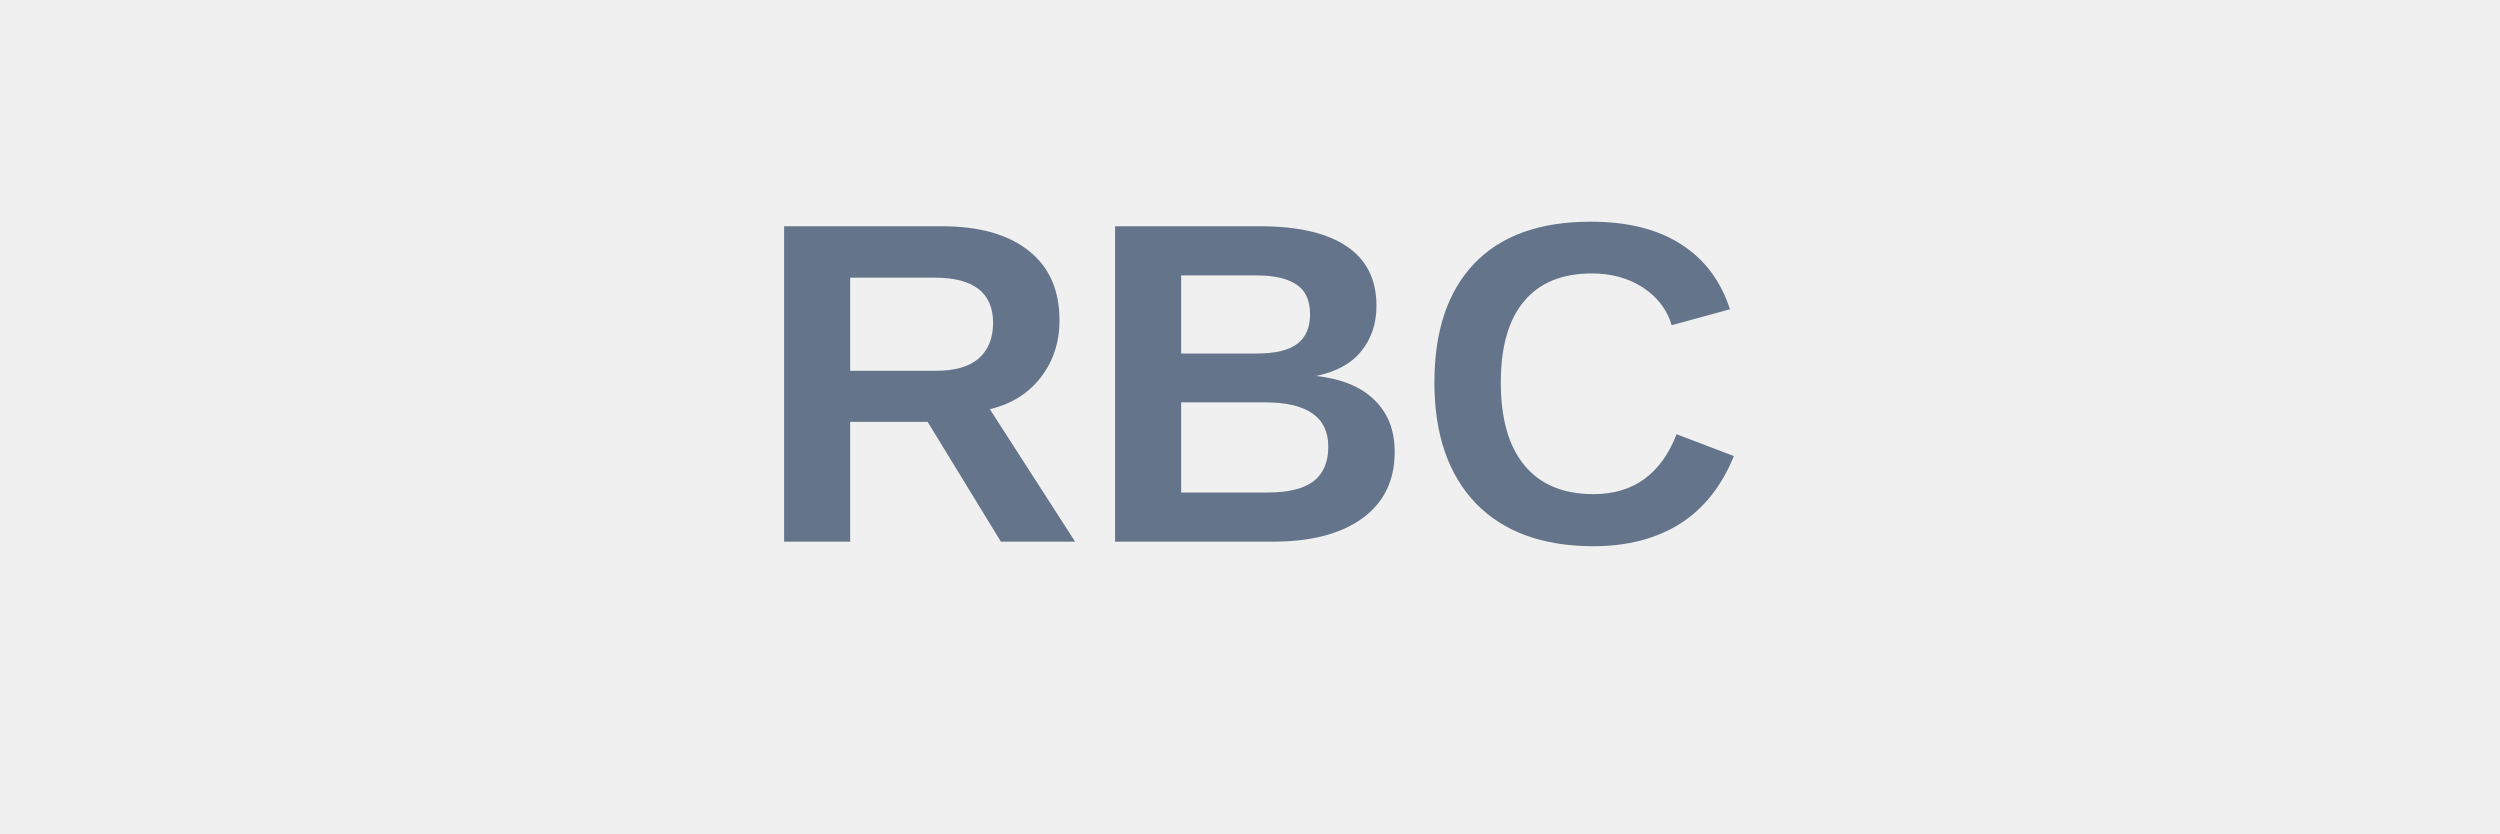
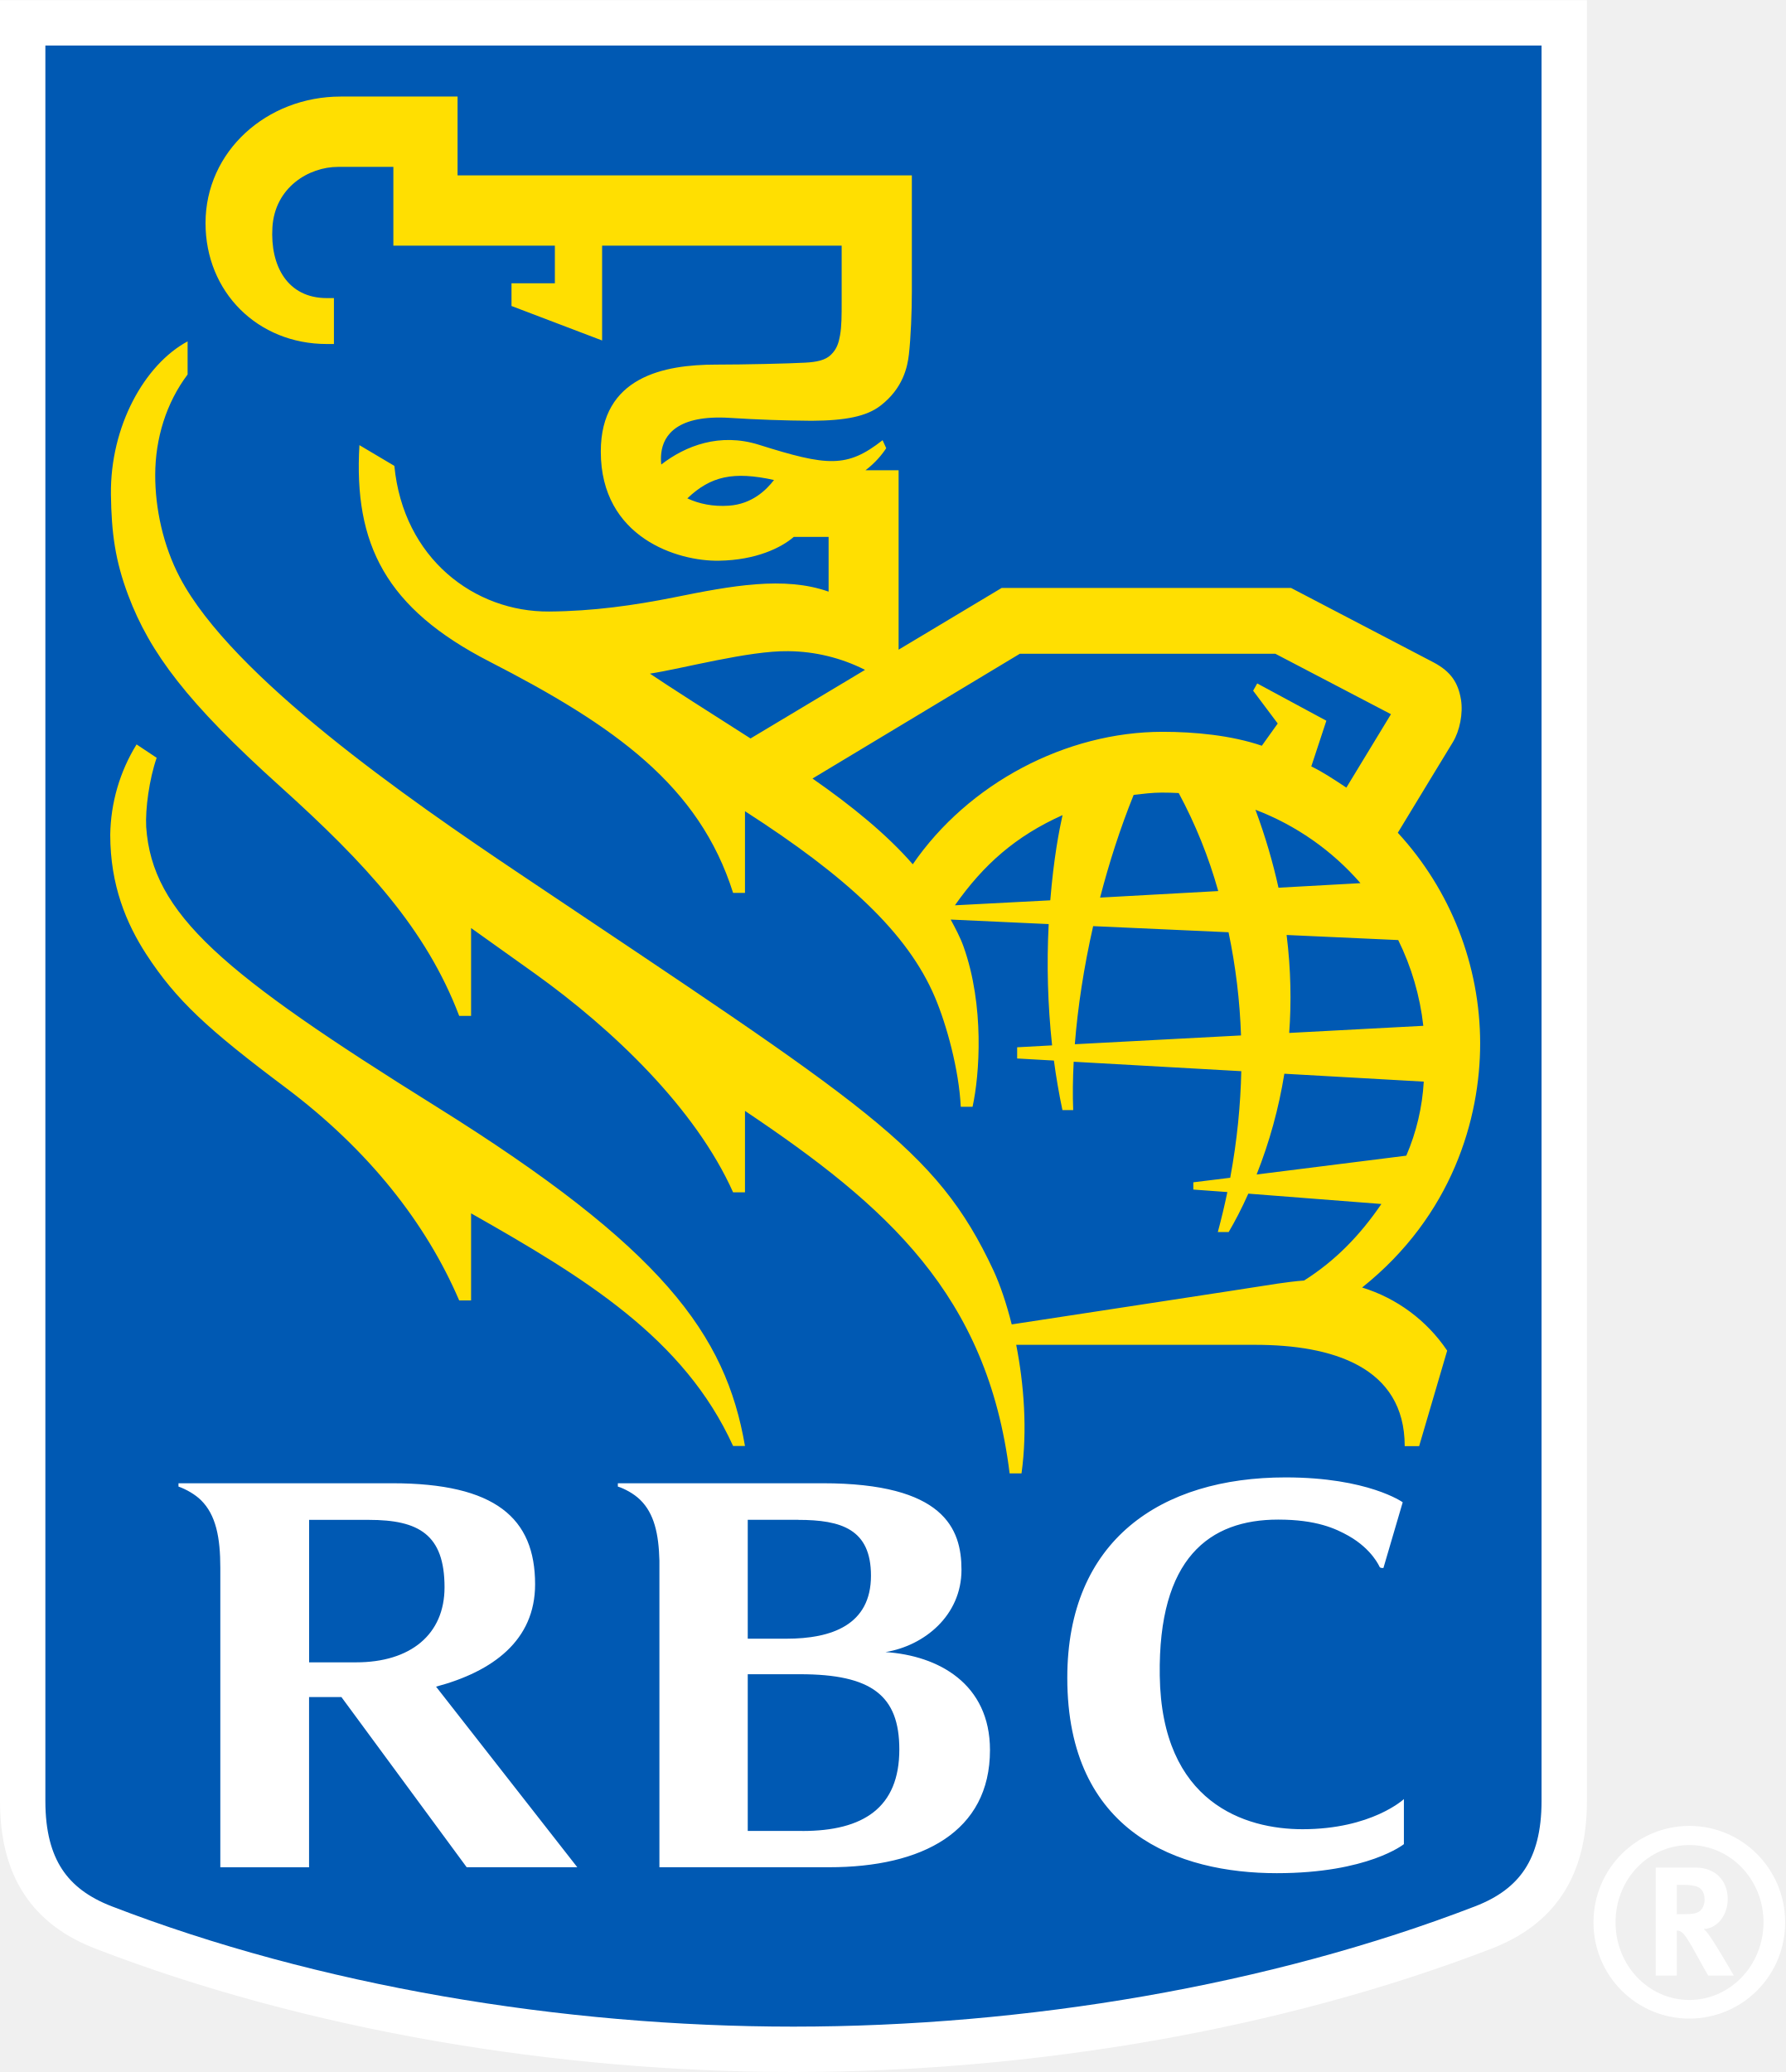
- <svg xmlns="http://www.w3.org/2000/svg" viewBox="0 0 120 40" fill="none">
-   <text x="60" y="26" text-anchor="middle" font-family="Arial, sans-serif" font-weight="700" font-size="22" fill="#64748b">RBC</text>
+ <svg xmlns="http://www.w3.org/2000/svg" viewBox="0 0 39.347 45.667">
+   <path d="M34.477 39.696c0 1.476-.606 2.333-1.787 2.787-4.592 1.77-10.03 2.684-15.202 2.684-5.172 0-10.609-.913-15.202-2.684C1.106 42.029.5 41.173.5 39.696V.504h33.977v39.192" fill="#0059b3" />
+   <path d="M34.477 39.696c0 1.476-.606 2.333-1.787 2.787-4.592 1.77-10.03 2.684-15.202 2.684-5.172 0-10.609-.913-15.202-2.684C1.106 42.029.5 41.173.5 39.696V.504h33.977z" fill="none" stroke="#fff" stroke-width="1" />
+   <path d="M9.612 24.387c-4.703-2.936-6.258-4.236-6.39-6.162-.021-.392.067-1.052.231-1.523l-.443-.295a3.9 3.9 0 0 0-.58 1.992c0 1.114.356 1.956.792 2.63.662 1.017 1.357 1.656 3.07 2.94 1.846 1.385 3.104 3.002 3.829 4.693h.262v-1.92c2.495 1.415 4.694 2.748 5.775 5.128h.262c-.424-2.467-1.818-4.368-6.808-7.483M23.418 17.966c-1.03.462-1.738 1.087-2.371 1.987l2.102-.11c.076-.934.198-1.554.27-1.877zm7.578 7.505a4.826 4.826 0 0 0 .385-1.632l-3.073-.174a10.59 10.59 0 0 1-.611 2.221zm-3.325-7.624c.22.592.386 1.166.508 1.718l1.807-.1a5.814 5.814 0 0 0-2.315-1.618zm-.82 1.792a10.56 10.56 0 0 0-.871-2.16 6.815 6.815 0 0 0-.375-.01c-.207 0-.416.027-.618.05-.3.745-.542 1.5-.74 2.264zm1.507.968c.096.77.106 1.492.057 2.159l2.956-.157a5.704 5.704 0 0 0-.553-1.89zm-1.005 2.214a13.225 13.225 0 0 0-.275-2.274l-2.984-.135c-.206.908-.34 1.795-.404 2.603zm.459-6.385l.35-.49-.542-.723.09-.16 1.524.822-.332 1.007c.244.117.47.267.773.467l.983-1.618-2.548-1.332h-5.632l-4.57 2.75c.858.596 1.648 1.24 2.21 1.89 1.224-1.782 3.376-2.92 5.507-2.92.696 0 1.508.075 2.187.307zm-11.27-.16l2.524-1.512a3.818 3.818 0 0 0-1.693-.412c-.87-.013-2.337.387-3.048.495.318.218 1.445.938 2.218 1.429zm.518-5.697c-.895-.196-1.395-.086-1.91.405.253.12.568.186.917.161.503-.035.816-.337.993-.566zm14.22 21.294h-.319c0-1.755-1.609-2.233-3.295-2.233h-5.268c.17.865.25 1.878.117 2.834h-.262c-.488-3.944-2.717-5.899-5.833-7.99v1.795h-.262c-.828-1.852-2.65-3.591-4.372-4.824l-1.403-1.001v1.936h-.262c-.73-1.92-2.057-3.354-3.949-5.06-2.042-1.838-2.867-2.939-3.344-4.205-.29-.766-.372-1.385-.383-2.227-.018-1.505.743-2.865 1.69-3.374v.73c-.47.623-.713 1.41-.714 2.212-.002.738.174 1.56.543 2.261 1.15 2.19 5.024 4.878 7.485 6.528 7.652 5.131 9.179 6.027 10.45 8.75.14.304.282.713.4 1.185 1.105-.17 5.115-.78 5.854-.898.141-.022.438-.06.59-.069.69-.437 1.23-.993 1.704-1.687l-2.933-.228c-.15.337-.3.62-.433.846h-.239c.08-.298.15-.591.21-.881l-.75-.055v-.16l.813-.1c.154-.83.228-1.615.244-2.349l-3.694-.208c-.02.378-.024.735-.011 1.066h-.237c-.078-.369-.14-.735-.188-1.092l-.81-.046v-.247l.77-.042a16.837 16.837 0 0 1-.075-2.673l-2.16-.1c.102.19.207.384.282.592.466 1.304.355 2.832.2 3.534h-.26c-.039-.814-.312-1.81-.571-2.418-.598-1.408-1.939-2.652-4.185-4.096v1.8h-.262c-.748-2.365-2.608-3.68-5.374-5.1-2.281-1.172-2.99-2.583-2.862-4.768l.77.457c.198 2.043 1.768 3.222 3.411 3.21.967-.007 1.873-.136 2.75-.311 1.264-.256 2.433-.474 3.41-.127v-1.207h-.767c-.274.237-.83.513-1.65.525-.9.017-2.604-.502-2.604-2.405 0-1.654 1.4-1.917 2.54-1.917.608 0 1.622-.023 1.965-.043.255-.014.446-.053.57-.176.129-.127.168-.258.198-.426.036-.206.036-.416.036-.77V5.414h-5.28v2.09l-1.997-.76v-.5h.956v-.83H8.67V3.678H7.453c-.65 0-1.397.454-1.449 1.336-.05.845.33 1.556 1.2 1.556h.156v1.012h-.157c-1.524 0-2.673-1.145-2.673-2.665 0-1.583 1.35-2.789 2.98-2.789h2.575v1.737h10.013V6.43c0 .433-.023 1.013-.065 1.38-.03.267-.125.748-.63 1.134-.305.233-.765.326-1.513.33a31.86 31.86 0 0 1-1.805-.064c-1.14-.071-1.464.368-1.51.777-.01.086-.009.17 0 .251.534-.414 1.29-.706 2.15-.436 1.51.475 1.941.518 2.728-.1l.08.176c-.085.132-.237.32-.457.487h.73v3.954l2.272-1.361h6.377l3.14 1.64c.39.206.545.455.606.82.05.305-.028.692-.179.94-.093.154-.826 1.355-1.213 1.996a6.864 6.864 0 0 1 1.815 4.642c0 1.656-.612 3.793-2.602 5.381a3.499 3.499 0 0 1 1.875 1.391l-.618 2.105" fill="#ffdf01" />
+   <path d="M17.687 40.354h-1.206V36.9h1.151c1.582 0 2.19.471 2.19 1.658 0 1.283-.793 1.797-2.135 1.797zm-.096-6.856c.957 0 1.606.207 1.606 1.23 0 1.088-.87 1.389-1.862 1.389h-.854v-2.62h1.11zm1.925 2.914c.856-.14 1.676-.806 1.676-1.814 0-.908-.386-1.907-3.061-1.907h-4.513v.073c.137.042.352.153.493.293.307.3.408.747.423 1.34v6.757h3.74c2.057 0 3.546-.784 3.546-2.582 0-1.462-1.137-2.084-2.304-2.16M6.813 33.498H8.13c1.096 0 1.668.32 1.668 1.486 0 1.039-.749 1.654-1.949 1.654H6.813zm3.474 7.656h2.437l-3.113-3.98c1.248-.333 2.183-1.016 2.183-2.256 0-1.457-.872-2.227-3.15-2.227H3.934v.073c.174.062.368.174.495.299.33.325.427.821.427 1.492v6.6h1.956v-3.752h.713l2.761 3.751M29.725 33.851c.523.297.682.684.685.688.025.028.082.019.082.019l.425-1.448s-.764-.548-2.582-.548c-2.751 0-4.811 1.386-4.811 4.418 0 3.418 2.454 4.305 4.617 4.305 2.012 0 2.802-.64 2.802-.64v-.993s-.71.664-2.235.664c-1.26 0-3.106-.574-3.146-3.384-.037-2.593 1.094-3.44 2.61-3.44.844 0 1.266.198 1.553.359M36.958 42.189h.162c.205 0 .295-.023.36-.08a.334.334 0 0 0 .09-.24c0-.147-.054-.246-.17-.29a.923.923 0 0 0-.269-.035h-.173zm.42-1.027c.423 0 .702.28.702.695 0 .361-.24.653-.53.658.042.04.067.062.096.103.136.171.569.924.569.924h-.564c-.091-.16-.13-.222-.222-.394-.235-.427-.31-.541-.395-.582-.024-.006-.043-.017-.076-.017v.993h-.465v-2.38zm-.142-.497c-.905 0-1.628.754-1.628 1.702s.723 1.712 1.628 1.712c.9 0 1.633-.764 1.633-1.712s-.733-1.702-1.633-1.702zm0 3.825a2.113 2.113 0 0 1-2.114-2.123c0-1.182.953-2.124 2.114-2.124 1.157 0 2.11.942 2.11 2.124a2.112 2.112 0 0 1-2.11 2.123" fill="#fff" />
</svg>
